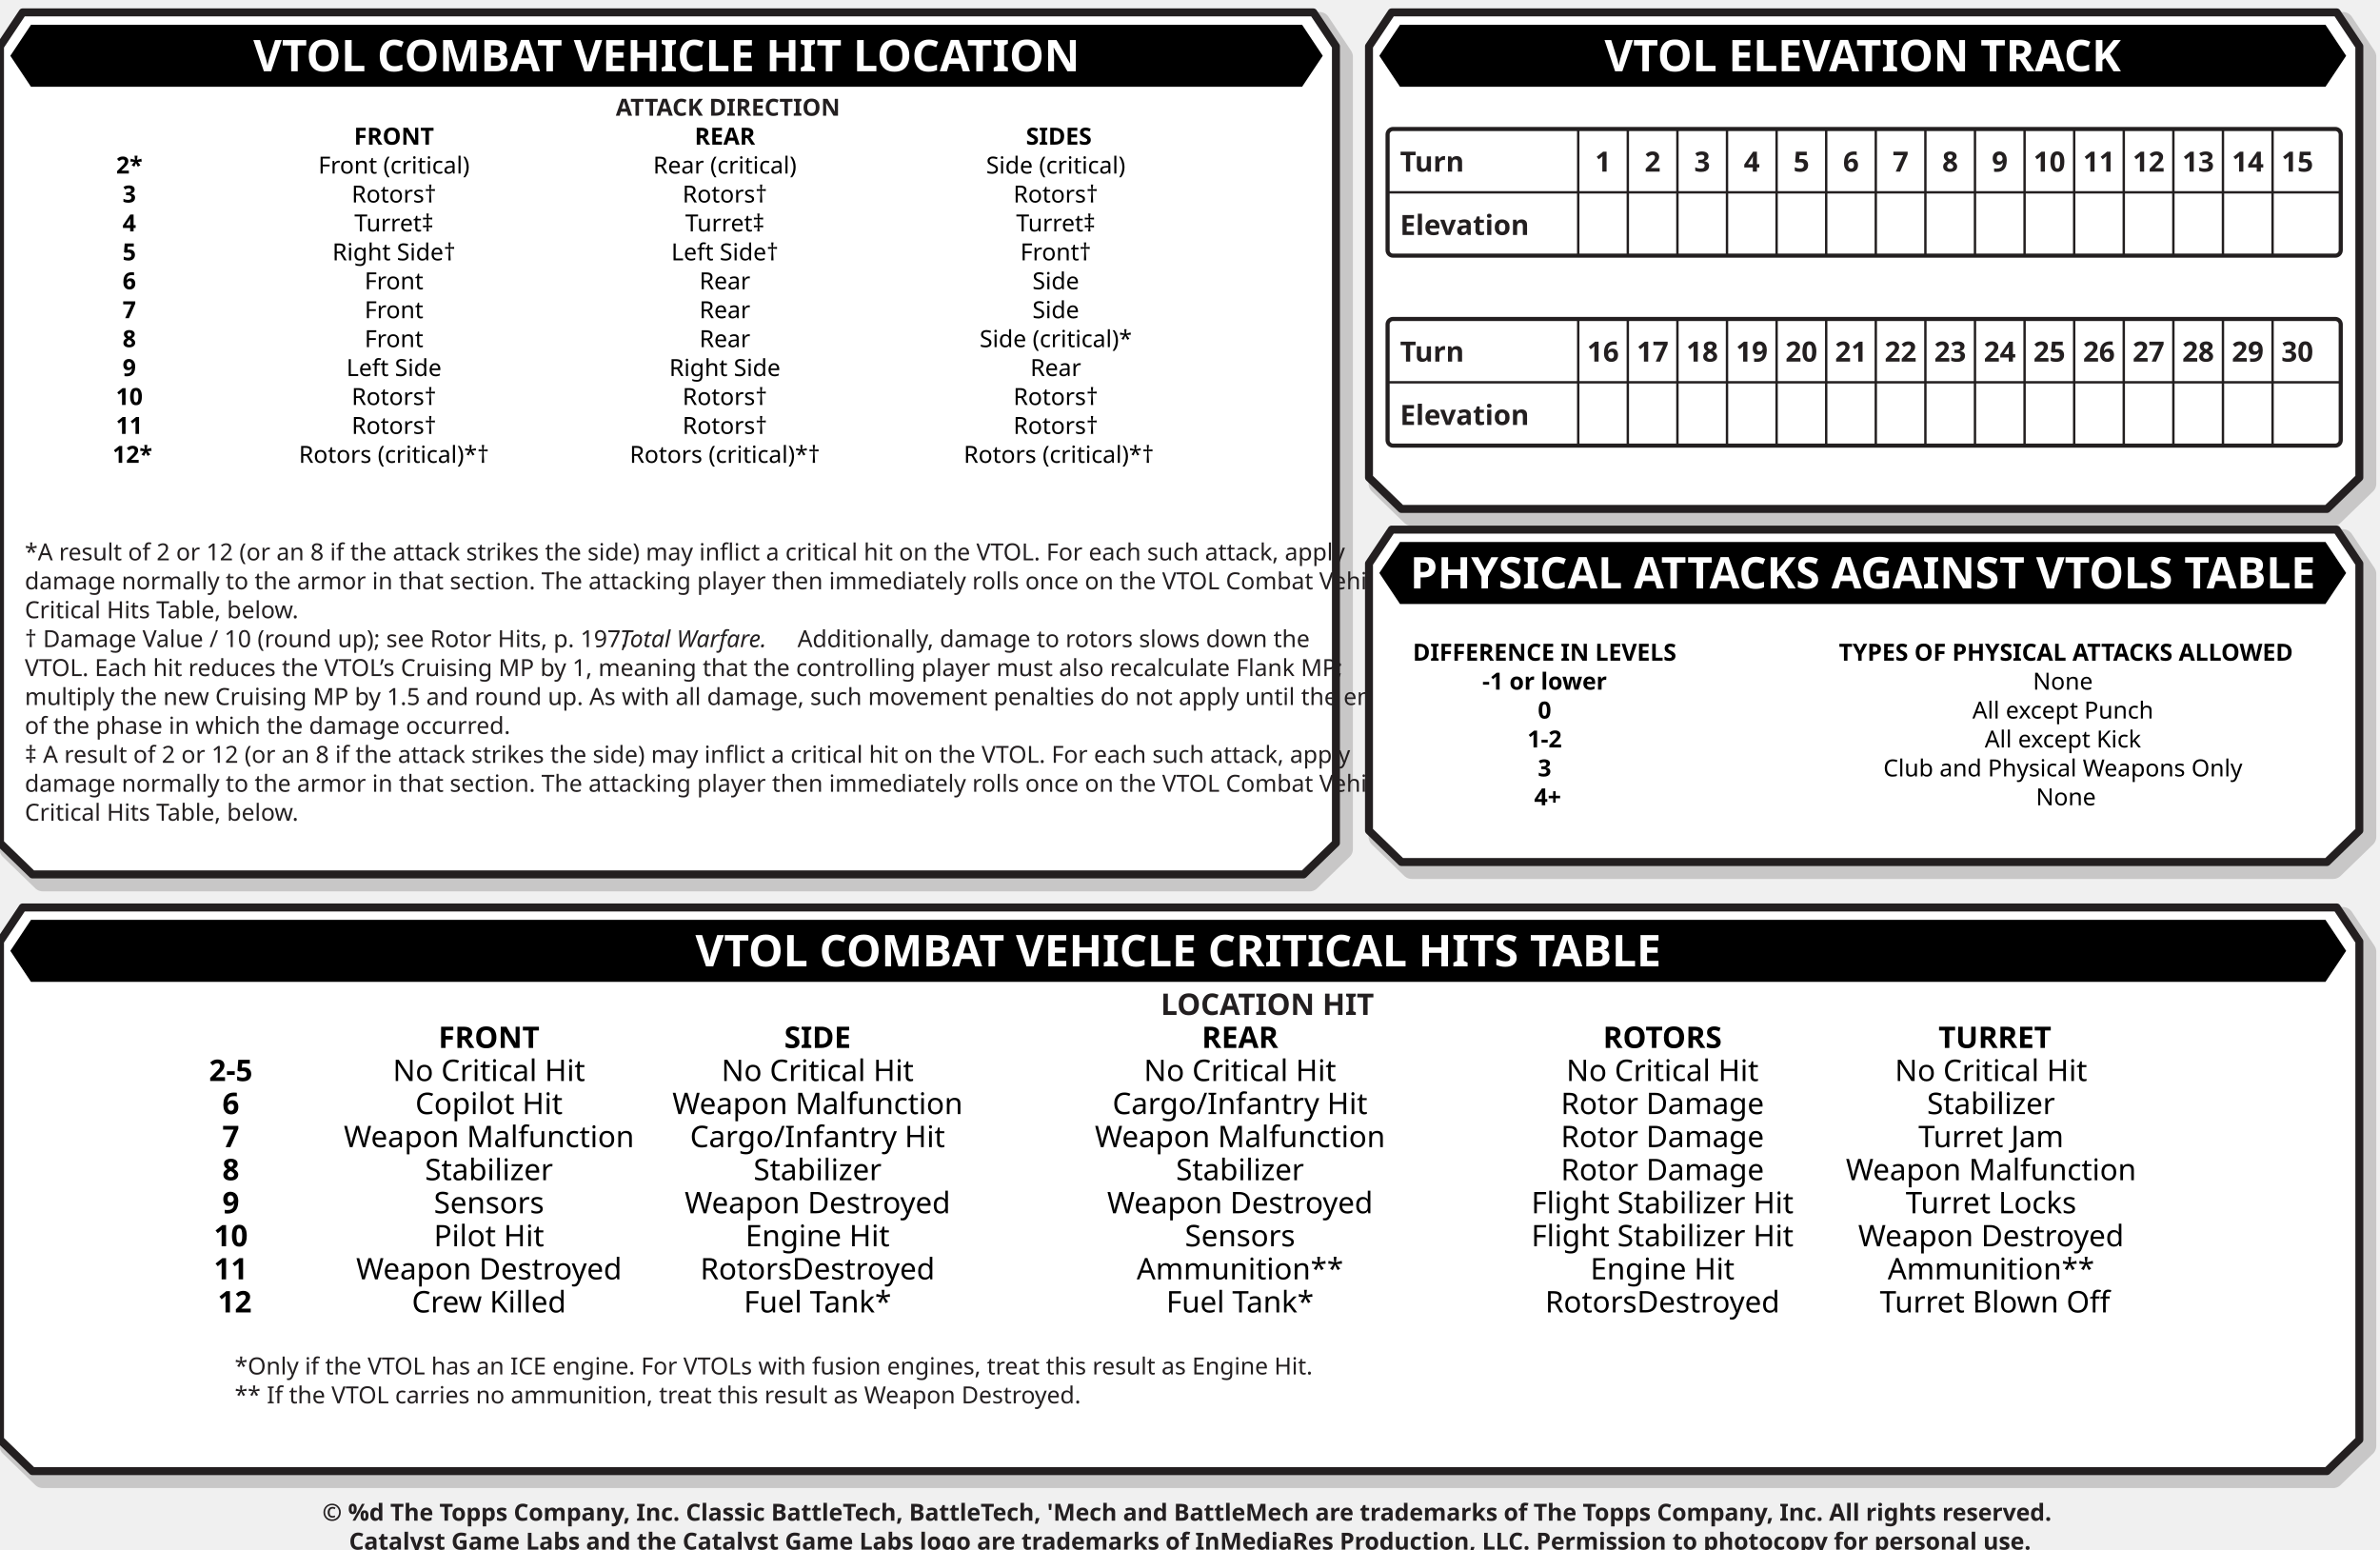
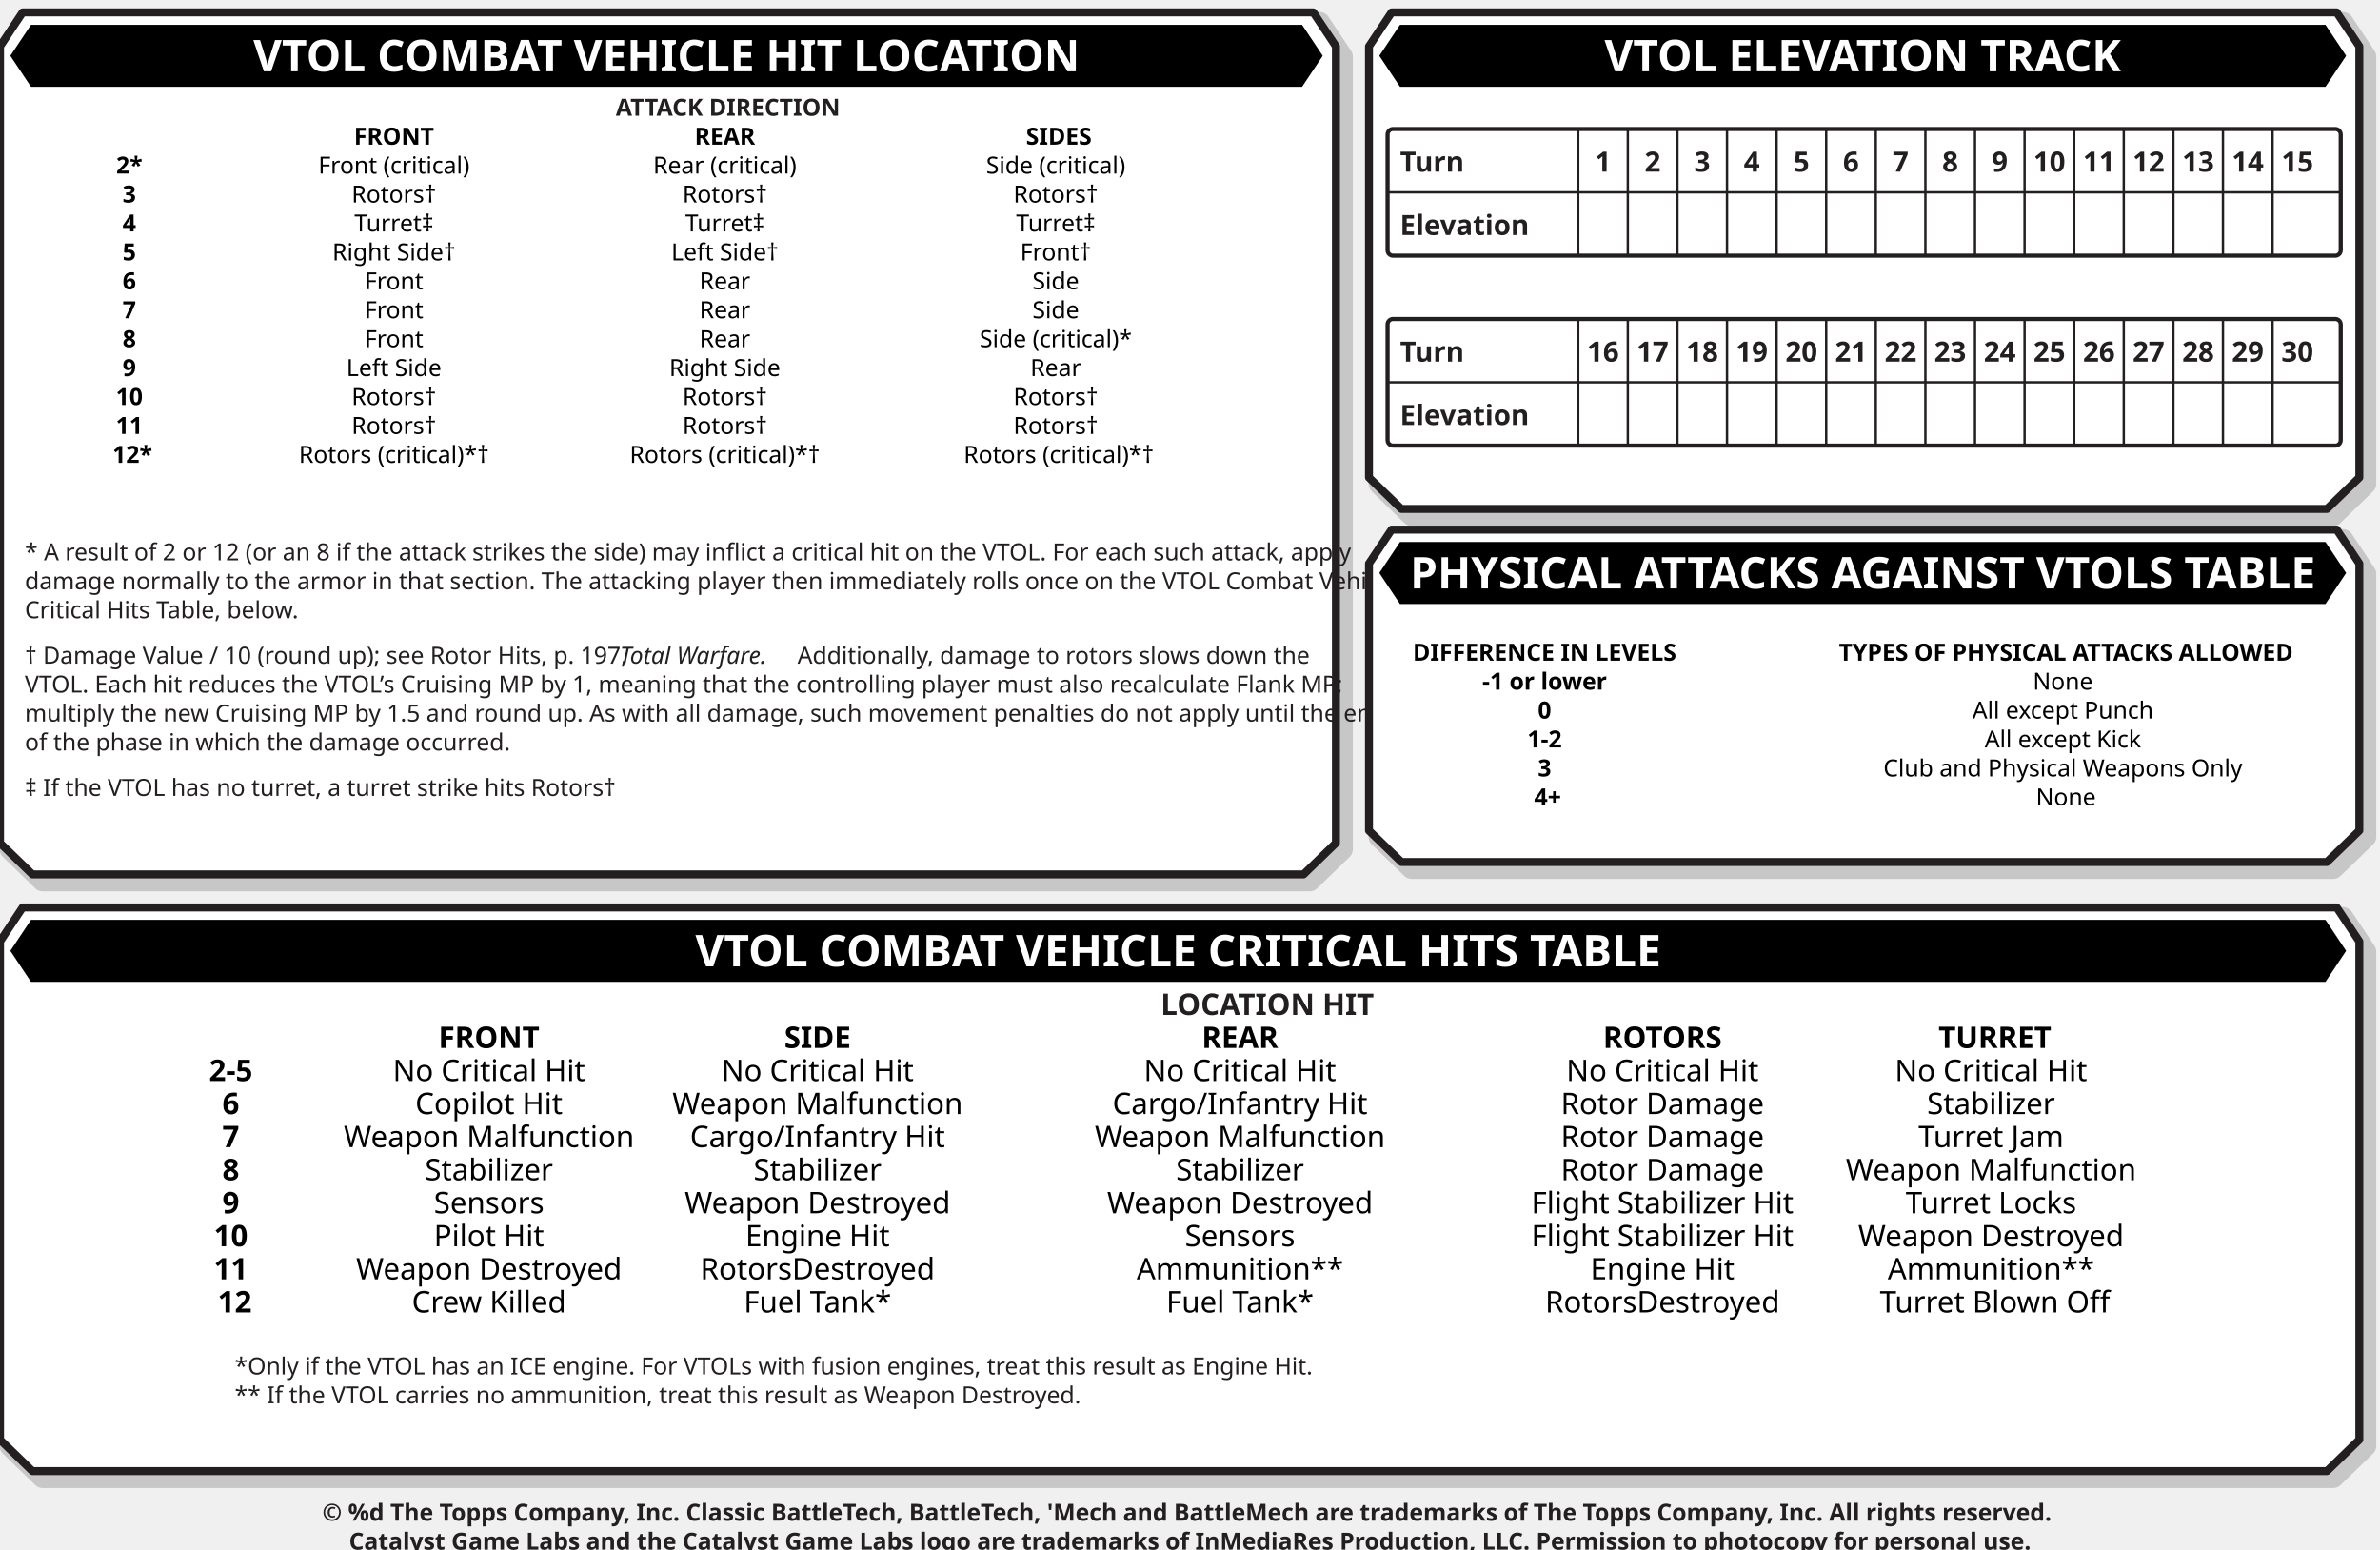
<svg xmlns="http://www.w3.org/2000/svg" contentScriptType="text/ecmascript" width="576.0" zoomAndPan="magnify" contentStyleType="text/css" height="375.0" preserveAspectRatio="xMidYMid meet" version="1.0">
  <g style="mml-color-elements:" id="rs_template">
    <text font-size="5.7px" transform="translate (288.0 375.0)" fill="#231f20" text-anchor="middle" font-family="Eurostile" id="footer" font-weight="bold">
      <tspan lengthAdjust="spacingAndGlyphs" x="0.0" id="tspanCopyright" y="-7.000" textLength="547.200">© %d The Topps Company, Inc. Classic BattleTech, BattleTech, 'Mech and BattleMech are trademarks of The Topps Company, Inc. All rights reserved.</tspan>
      <tspan lengthAdjust="spacingAndGlyphs" x="0.0" y="0" textLength="518.400">Catalyst Game Labs and the Catalyst Game Labs logo are trademarks of InMediaRes Production, LLC. Permission to photocopy for personal use.</tspan>
    </text>
    <g transform="translate (0.000 3.000)">
      <g>
        <path fill="#ffffff" d="M 2.5,10.714 L 7.975,2.500 L 319.345,2.500 l 5.475,8.214 L 324.820,202.500 l -7.845,7.600 L 10.345,210.100 l -7.845,-7.600 Z" stroke-width="5.2" stroke-linejoin="round" stroke="#c8c7c7" />
        <path fill="#ffffff" d="M 0.0,8.214 L 5.475,0.000 L 317.845,0.000 l 5.475,8.214 L 323.320,201.000 l -7.845,7.600 L 7.845,208.600 l -7.845,-7.600 Z" stroke-width="1.932" stroke-linejoin="round" stroke="#231f20" />
        <g transform="translate (2.5,3.0)">
          <path fill="#000000" d="M 0,7.500 l 4.999,-7.500 h 307.630 l 4.999,7.500 l -4.999,7.500 h -307.630 Z" />
          <text x="158.814" y="11.250" fill="#ffffff" text-anchor="middle" style="font-family:Eurostile;font-size:10.600px;font-weight:bold;font-style:normal" textLength="180.295" lengthAdjust="spacingAndGlyphs">VTOL COMBAT VEHICLE HIT LOCATION</text>
        </g>
      </g>
      <text fill="#231f20" x="176.176" y="25.000" style="font-family:Eurostile;font-size:5.700px;font-weight:bold;font-style:normal" text-anchor="middle">ATTACK DIRECTION</text>
      <g transform="translate (0.000 32.000)">
        <text text-anchor="middle" style="font-family:Eurostile;font-size:5.700px;font-weight:bold;font-style:normal">
          <tspan x="96.096" y="0.000">FRONT</tspan>
          <tspan x="176.176" y="0.000">REAR</tspan>
          <tspan x="256.256" y="0.000">SIDES</tspan>
        </text>
        <text text-anchor="middle" style="font-family:Eurostile;font-size:5.700px;font-weight:bold;font-style:normal">
          <tspan x="32.032" y="7.000">2*</tspan>
          <tspan x="32.032" y="14.000">3</tspan>
          <tspan x="32.032" y="21.000">4</tspan>
          <tspan x="32.032" y="28.000">5</tspan>
          <tspan x="32.032" y="35.000">6</tspan>
          <tspan x="32.032" y="42.000">7</tspan>
          <tspan x="32.032" y="49.000">8</tspan>
          <tspan x="32.032" y="56.000">9</tspan>
          <tspan x="32.032" y="63.000">10</tspan>
          <tspan x="32.032" y="70.000">11</tspan>
          <tspan x="32.032" y="77.000">12*</tspan>
        </text>
        <text text-anchor="middle" style="font-family:Eurostile;font-size:5.700px;font-weight:normal;font-style:normal">
          <tspan x="96.096" y="7.000">Front (critical)</tspan>
          <tspan x="176.176" y="7.000">Rear (critical)</tspan>
          <tspan x="256.256" y="7.000">Side (critical)</tspan>
          <tspan x="96.096" y="14.000">Rotors†</tspan>
          <tspan x="176.176" y="14.000">Rotors†</tspan>
          <tspan x="256.256" y="14.000">Rotors†</tspan>
          <tspan x="96.096" y="21.000">Turret‡</tspan>
          <tspan x="176.176" y="21.000">Turret‡</tspan>
          <tspan x="256.256" y="21.000">Turret‡</tspan>
          <tspan x="96.096" y="28.000">Right Side†</tspan>
          <tspan x="176.176" y="28.000">Left Side†</tspan>
          <tspan x="256.256" y="28.000">Front†</tspan>
          <tspan x="96.096" y="35.000">Front</tspan>
          <tspan x="176.176" y="35.000">Rear</tspan>
          <tspan x="256.256" y="35.000">Side</tspan>
          <tspan x="96.096" y="42.000">Front</tspan>
          <tspan x="176.176" y="42.000">Rear</tspan>
          <tspan x="256.256" y="42.000">Side</tspan>
          <tspan x="96.096" y="49.000">Front</tspan>
          <tspan x="176.176" y="49.000">Rear</tspan>
          <tspan x="256.256" y="49.000">Side (critical)*</tspan>
          <tspan x="96.096" y="56.000">Left Side</tspan>
          <tspan x="176.176" y="56.000">Right Side</tspan>
          <tspan x="256.256" y="56.000">Rear</tspan>
          <tspan x="96.096" y="63.000">Rotors†</tspan>
          <tspan x="176.176" y="63.000">Rotors†</tspan>
          <tspan x="256.256" y="63.000">Rotors†</tspan>
          <tspan x="96.096" y="70.000">Rotors†</tspan>
          <tspan x="176.176" y="70.000">Rotors†</tspan>
          <tspan x="256.256" y="70.000">Rotors†</tspan>
          <tspan x="96.096" y="77.000">Rotors (critical)*†</tspan>
          <tspan x="176.176" y="77.000">Rotors (critical)*†</tspan>
          <tspan x="256.256" y="77.000">Rotors (critical)*†</tspan>
        </text>
      </g>
      <g transform="translate(0,125.600)">
-         <text x="6.000" y="7.000" fill="#231f20" text-anchor="start" style="font-family:Eurostile;font-size:5.700px;font-weight:normal;font-style:normal" textLength="311.320" lengthAdjust="spacingAndGlyphs">*A result of 2 or 12 (or an 8 if the attack strikes the side) may inflict a critical hit on the VTOL. For each such attack, apply</text>
-         <text x="6.000" y="14.000" fill="#231f20" text-anchor="start" style="font-family:Eurostile;font-size:5.700px;font-weight:normal;font-style:normal" textLength="311.320" lengthAdjust="spacingAndGlyphs">damage normally to the armor in that section. The attacking player then immediately rolls once on the VTOL Combat Vehicle</text>
+         <text x="6.000" y="7.000" fill="#231f20" text-anchor="start" style="font-family:Eurostile;font-size:5.700px;font-weight:normal;font-style:normal" textLength="311.320">* A result of 2 or 12 (or an 8 if the attack strikes the side) may inflict a critical hit on the VTOL. For each such attack, apply</text>
+         <text x="6.000" y="14.000" fill="#231f20" text-anchor="start" style="font-family:Eurostile;font-size:5.700px;font-weight:normal;font-style:normal" textLength="311.320">damage normally to the armor in that section. The attacking player then immediately rolls once on the VTOL Combat Vehicle</text>
        <text fill="#231f20" x="6.000" y="21.000" style="font-family:Eurostile;font-size:5.700px;font-weight:normal;font-style:normal;mml-field-width:16892.987" text-anchor="start">Critical Hits Table, below.</text>
-         <text x="6.000" y="28.000" fill="#231f20" text-anchor="start" style="font-family:Eurostile;font-size:5.700px;font-weight:normal;font-style:normal" textLength="143" lengthAdjust="spacingAndGlyphs">† Damage Value / 10 (round up); see Rotor Hits, p. 197, </text>
-         <text x="150" y="28.000" fill="#231f20" text-anchor="start" style="font-family:Eurostile;font-size:5.700px;font-weight:normal;font-style:italic" textLength="38.320" lengthAdjust="spacingAndGlyphs">Total Warfare.</text>
-         <text x="193" y="28.000" fill="#231f20" text-anchor="start" style="font-family:Eurostile;font-size:5.700px;font-weight:normal;font-style:normal" textLength="123.320" lengthAdjust="spacingAndGlyphs"> Additionally, damage to rotors slows down the</text>
-         <text x="6.000" y="35.000" fill="#231f20" text-anchor="start" style="font-family:Eurostile;font-size:5.700px;font-weight:normal;font-style:normal" textLength="311.320" lengthAdjust="spacingAndGlyphs">VTOL. Each hit reduces the VTOL’s Cruising MP by 1, meaning that the controlling player must also recalculate Flank MP;</text>
-         <text x="6.000" y="42.000" fill="#231f20" text-anchor="start" style="font-family:Eurostile;font-size:5.700px;font-weight:normal;font-style:normal" textLength="311.320" lengthAdjust="spacingAndGlyphs">multiply the new Cruising MP by 1.5 and round up. As with all damage, such movement penalties do not apply until the end</text>
-         <text fill="#231f20" x="6.000" y="49.000" style="font-family:Eurostile;font-size:5.700px;font-weight:normal;font-style:normal;mml-field-width:3047847.104" text-anchor="start">of the phase in which the damage occurred.</text>
-         <text x="6.000" y="56.000" fill="#231f20" text-anchor="start" style="font-family:Eurostile;font-size:5.700px;font-weight:normal;font-style:normal" textLength="311.320" lengthAdjust="spacingAndGlyphs">‡ A result of 2 or 12 (or an 8 if the attack strikes the side) may inflict a critical hit on the VTOL. For each such attack, apply</text>
-         <text x="6.000" y="63.000" fill="#231f20" text-anchor="start" style="font-family:Eurostile;font-size:5.700px;font-weight:normal;font-style:normal" textLength="311.320" lengthAdjust="spacingAndGlyphs">damage normally to the armor in that section. The attacking player then immediately rolls once on the VTOL Combat Vehicle</text>
-         <text fill="#231f20" x="6.000" y="70.000" style="font-family:Eurostile;font-size:5.700px;font-weight:normal;font-style:normal;mml-field-width:16934.482" text-anchor="start">Critical Hits Table, below.</text>
+         <g transform="translate (0, 4)">
+           <text x="6.000" y="28.000" fill="#231f20" text-anchor="start" style="font-family:Eurostile;font-size:5.700px;font-weight:normal;font-style:normal" textLength="143">† Damage Value / 10 (round up); see Rotor Hits, p. 197, </text>
+           <text x="150" y="28.000" fill="#231f20" text-anchor="start" style="font-family:Eurostile;font-size:5.700px;font-weight:normal;font-style:italic" textLength="38.320">Total Warfare.</text>
+           <text x="193" y="28.000" fill="#231f20" text-anchor="start" style="font-family:Eurostile;font-size:5.700px;font-weight:normal;font-style:normal" textLength="123.320"> Additionally, damage to rotors slows down the</text>
+           <text x="6.000" y="35.000" fill="#231f20" text-anchor="start" style="font-family:Eurostile;font-size:5.700px;font-weight:normal;font-style:normal" textLength="311.320">VTOL. Each hit reduces the VTOL’s Cruising MP by 1, meaning that the controlling player must also recalculate Flank MP;</text>
+           <text x="6.000" y="42.000" fill="#231f20" text-anchor="start" style="font-family:Eurostile;font-size:5.700px;font-weight:normal;font-style:normal" textLength="311.320">multiply the new Cruising MP by 1.5 and round up. As with all damage, such movement penalties do not apply until the end</text>
+           <text fill="#231f20" x="6.000" y="49.000" style="font-family:Eurostile;font-size:5.700px;font-weight:normal;font-style:normal;mml-field-width:3047847.104" text-anchor="start">of the phase in which the damage occurred.</text>
+         </g>
+         <g transform="translate (0, 8)">
+           <text x="6.000" y="56.000" fill="#231f20" text-anchor="start" style="font-family:Eurostile;font-size:5.700px;font-weight:normal;font-style:normal">‡ If the VTOL has no turret, a turret strike hits Rotors†</text>
+         </g>
      </g>
    </g>
    <g transform="translate (331.320 3.000)">
      <g>
        <path fill="#ffffff" d="M 2.5,10.714 L 7.975,2.500 L 235.705,2.500 l 5.475,8.214 L 241.180,114.060 l -7.845,7.600 L 10.345,121.660 l -7.845,-7.600 Z" stroke-width="5.2" stroke-linejoin="round" stroke="#c8c7c7" />
        <path fill="#ffffff" d="M 0.0,8.214 L 5.475,0.000 L 234.205,0.000 l 5.475,8.214 L 239.680,112.560 l -7.845,7.600 L 7.845,120.160 l -7.845,-7.600 Z" stroke-width="1.932" stroke-linejoin="round" stroke="#231f20" />
        <g transform="translate (2.5,3.0)">
          <path fill="#000000" d="M 0,7.500 l 4.999,-7.500 h 223.990 l 4.999,7.500 l -4.999,7.500 h -223.990 Z" />
          <text x="116.994" y="11.250" fill="#ffffff" text-anchor="middle" style="font-family:Eurostile;font-size:10.600px;font-weight:bold;font-style:normal" textLength="115.026" lengthAdjust="spacingAndGlyphs">VTOL ELEVATION TRACK</text>
        </g>
      </g>
      <path fill="none" d="M 4.500,29.531 c 0,-0.726 0.589,-1.315 1.315,-1.315 l 228.050,0 c 0.726,0 1.315,0.589, 1.315,1.315 l 0,28.018 c 0,0.726 -0.589,1.315, -1.315,1.315 l -228.050,0 c -0.726,0 -1.315,-0.589, -1.315,-1.315Z" stroke-width="1.0" stroke-linejoin="round" stroke="#231f20" />
      <path fill="none" stroke-width="0.58" d="M 4.500,43.540 h230.680 M 50.636,28.216 v30.648  M 62.639,28.216 v30.648  M 74.642,28.216 v30.648  M 86.645,28.216 v30.648  M 98.648,28.216 v30.648  M 110.651,28.216 v30.648  M 122.654,28.216 v30.648  M 134.657,28.216 v30.648  M 146.659,28.216 v30.648  M 158.662,28.216 v30.648  M 170.665,28.216 v30.648  M 182.668,28.216 v30.648  M 194.671,28.216 v30.648  M 206.674,28.216 v30.648  M 218.677,28.216 v30.648" stroke-linecap="round" stroke-linejoin="miter" stroke="#231f20" />
      <text fill="#231f20" x="7.500" y="38.540" style="font-family:Eurostile;font-size:6.760px;font-weight:bold;font-style:normal" text-anchor="start">Turn</text>
      <text fill="#231f20" x="7.500" y="53.864" style="font-family:Eurostile;font-size:6.760px;font-weight:bold;font-style:normal" text-anchor="start">Elevation</text>
      <text fill="#231f20" x="56.637" y="38.540" style="font-family:Eurostile;font-size:6.760px;font-weight:bold;font-style:normal" text-anchor="middle">1</text>
      <text fill="#231f20" x="68.640" y="38.540" style="font-family:Eurostile;font-size:6.760px;font-weight:bold;font-style:normal" text-anchor="middle">2</text>
      <text fill="#231f20" x="80.643" y="38.540" style="font-family:Eurostile;font-size:6.760px;font-weight:bold;font-style:normal" text-anchor="middle">3</text>
      <text fill="#231f20" x="92.646" y="38.540" style="font-family:Eurostile;font-size:6.760px;font-weight:bold;font-style:normal" text-anchor="middle">4</text>
      <text fill="#231f20" x="104.649" y="38.540" style="font-family:Eurostile;font-size:6.760px;font-weight:bold;font-style:normal" text-anchor="middle">5</text>
      <text fill="#231f20" x="116.652" y="38.540" style="font-family:Eurostile;font-size:6.760px;font-weight:bold;font-style:normal" text-anchor="middle">6</text>
      <text fill="#231f20" x="128.655" y="38.540" style="font-family:Eurostile;font-size:6.760px;font-weight:bold;font-style:normal" text-anchor="middle">7</text>
      <text fill="#231f20" x="140.658" y="38.540" style="font-family:Eurostile;font-size:6.760px;font-weight:bold;font-style:normal" text-anchor="middle">8</text>
      <text fill="#231f20" x="152.661" y="38.540" style="font-family:Eurostile;font-size:6.760px;font-weight:bold;font-style:normal" text-anchor="middle">9</text>
      <text fill="#231f20" x="164.664" y="38.540" style="font-family:Eurostile;font-size:6.760px;font-weight:bold;font-style:normal" text-anchor="middle">10</text>
      <text fill="#231f20" x="176.667" y="38.540" style="font-family:Eurostile;font-size:6.760px;font-weight:bold;font-style:normal" text-anchor="middle">11</text>
      <text fill="#231f20" x="188.670" y="38.540" style="font-family:Eurostile;font-size:6.760px;font-weight:bold;font-style:normal" text-anchor="middle">12</text>
      <text fill="#231f20" x="200.673" y="38.540" style="font-family:Eurostile;font-size:6.760px;font-weight:bold;font-style:normal" text-anchor="middle">13</text>
      <text fill="#231f20" x="212.676" y="38.540" style="font-family:Eurostile;font-size:6.760px;font-weight:bold;font-style:normal" text-anchor="middle">14</text>
      <text fill="#231f20" x="224.679" y="38.540" style="font-family:Eurostile;font-size:6.760px;font-weight:bold;font-style:normal" text-anchor="middle">15</text>
      <path fill="none" d="M 4.500,75.503 c 0,-0.726 0.589,-1.315 1.315,-1.315 l 228.050,0 c 0.726,0 1.315,0.589, 1.315,1.315 l 0,28.018 c 0,0.726 -0.589,1.315, -1.315,1.315 l -228.050,0 c -0.726,0 -1.315,-0.589, -1.315,-1.315Z" stroke-width="1.0" stroke-linejoin="round" stroke="#231f20" />
      <path fill="none" stroke-width="0.58" d="M 4.500,89.512 h230.680 M 50.636,74.188 v30.648  M 62.639,74.188 v30.648  M 74.642,74.188 v30.648  M 86.645,74.188 v30.648  M 98.648,74.188 v30.648  M 110.651,74.188 v30.648  M 122.654,74.188 v30.648  M 134.657,74.188 v30.648  M 146.659,74.188 v30.648  M 158.662,74.188 v30.648  M 170.665,74.188 v30.648  M 182.668,74.188 v30.648  M 194.671,74.188 v30.648  M 206.674,74.188 v30.648  M 218.677,74.188 v30.648" stroke-linecap="round" stroke-linejoin="miter" stroke="#231f20" />
      <text fill="#231f20" x="7.500" y="84.512" style="font-family:Eurostile;font-size:6.760px;font-weight:bold;font-style:normal" text-anchor="start">Turn</text>
      <text fill="#231f20" x="7.500" y="99.836" style="font-family:Eurostile;font-size:6.760px;font-weight:bold;font-style:normal" text-anchor="start">Elevation</text>
      <text fill="#231f20" x="56.637" y="84.512" style="font-family:Eurostile;font-size:6.760px;font-weight:bold;font-style:normal" text-anchor="middle">16</text>
      <text fill="#231f20" x="68.640" y="84.512" style="font-family:Eurostile;font-size:6.760px;font-weight:bold;font-style:normal" text-anchor="middle">17</text>
      <text fill="#231f20" x="80.643" y="84.512" style="font-family:Eurostile;font-size:6.760px;font-weight:bold;font-style:normal" text-anchor="middle">18</text>
      <text fill="#231f20" x="92.646" y="84.512" style="font-family:Eurostile;font-size:6.760px;font-weight:bold;font-style:normal" text-anchor="middle">19</text>
      <text fill="#231f20" x="104.649" y="84.512" style="font-family:Eurostile;font-size:6.760px;font-weight:bold;font-style:normal" text-anchor="middle">20</text>
      <text fill="#231f20" x="116.652" y="84.512" style="font-family:Eurostile;font-size:6.760px;font-weight:bold;font-style:normal" text-anchor="middle">21</text>
      <text fill="#231f20" x="128.655" y="84.512" style="font-family:Eurostile;font-size:6.760px;font-weight:bold;font-style:normal" text-anchor="middle">22</text>
      <text fill="#231f20" x="140.658" y="84.512" style="font-family:Eurostile;font-size:6.760px;font-weight:bold;font-style:normal" text-anchor="middle">23</text>
      <text fill="#231f20" x="152.661" y="84.512" style="font-family:Eurostile;font-size:6.760px;font-weight:bold;font-style:normal" text-anchor="middle">24</text>
      <text fill="#231f20" x="164.664" y="84.512" style="font-family:Eurostile;font-size:6.760px;font-weight:bold;font-style:normal" text-anchor="middle">25</text>
      <text fill="#231f20" x="176.667" y="84.512" style="font-family:Eurostile;font-size:6.760px;font-weight:bold;font-style:normal" text-anchor="middle">26</text>
      <text fill="#231f20" x="188.670" y="84.512" style="font-family:Eurostile;font-size:6.760px;font-weight:bold;font-style:normal" text-anchor="middle">27</text>
      <text fill="#231f20" x="200.673" y="84.512" style="font-family:Eurostile;font-size:6.760px;font-weight:bold;font-style:normal" text-anchor="middle">28</text>
      <text fill="#231f20" x="212.676" y="84.512" style="font-family:Eurostile;font-size:6.760px;font-weight:bold;font-style:normal" text-anchor="middle">29</text>
      <text fill="#231f20" x="224.679" y="84.512" style="font-family:Eurostile;font-size:6.760px;font-weight:bold;font-style:normal" text-anchor="middle">30</text>
    </g>
    <g transform="translate (331.320 128.160)">
      <g>
        <path fill="#ffffff" d="M 2.5,10.714 L 7.975,2.500 L 235.705,2.500 l 5.475,8.214 L 241.180,74.340 l -7.845,7.600 L 10.345,81.940 l -7.845,-7.600 Z" stroke-width="5.2" stroke-linejoin="round" stroke="#c8c7c7" />
        <path fill="#ffffff" d="M 0.0,8.214 L 5.475,0.000 L 234.205,0.000 l 5.475,8.214 L 239.680,72.840 l -7.845,7.600 L 7.845,80.440 l -7.845,-7.600 Z" stroke-width="1.932" stroke-linejoin="round" stroke="#231f20" />
        <g transform="translate (2.5,3.0)">
          <path fill="#000000" d="M 0,7.500 l 4.999,-7.500 h 223.990 l 4.999,7.500 l -4.999,7.500 h -223.990 Z" />
          <text x="116.994" y="11.250" fill="#ffffff" text-anchor="middle" style="font-family:Eurostile;font-size:10.600px;font-weight:bold;font-style:normal" textLength="203.386" lengthAdjust="spacingAndGlyphs">PHYSICAL ATTACKS AGAINST VTOLS TABLE</text>
        </g>
      </g>
      <g transform="translate (3.000 31.720)">
        <text text-anchor="middle" style="font-family:Eurostile;font-size:5.700px;font-weight:bold;font-style:normal">
          <tspan x="165.676" y="0.000">TYPES OF PHYSICAL ATTACKS ALLOWED</tspan>
        </text>
        <text text-anchor="middle" style="font-family:Eurostile;font-size:5.700px;font-weight:bold;font-style:normal">
          <tspan x="40.236" y="0.000">DIFFERENCE IN LEVELS</tspan>
          <tspan x="40.236" y="7.000">-1 or lower</tspan>
          <tspan x="40.236" y="14.000">0</tspan>
          <tspan x="40.236" y="21.000">1-2</tspan>
          <tspan x="40.236" y="28.000">3</tspan>
          <tspan x="40.236" y="35.000">4+</tspan>
        </text>
        <text text-anchor="middle" style="font-family:Eurostile;font-size:5.700px;font-weight:normal;font-style:normal">
          <tspan x="165.676" y="7.000">None</tspan>
          <tspan x="165.676" y="14.000">All except Punch</tspan>
          <tspan x="165.676" y="21.000">All except Kick</tspan>
          <tspan x="165.676" y="28.000">Club and Physical Weapons Only</tspan>
          <tspan x="165.676" y="35.000">None</tspan>
        </text>
      </g>
    </g>
    <g transform="translate (0.000 219.600)">
      <g>
        <path fill="#ffffff" d="M 2.5,10.714 L 7.975,2.500 L 567.025,2.500 l 5.475,8.214 L 572.500,130.300 l -7.845,7.600 L 10.345,137.900 l -7.845,-7.600 Z" stroke-width="5.2" stroke-linejoin="round" stroke="#c8c7c7" />
        <path fill="#ffffff" d="M 0.0,8.214 L 5.475,0.000 L 565.525,0.000 l 5.475,8.214 L 571.000,128.800 l -7.845,7.600 L 7.845,136.400 l -7.845,-7.600 Z" stroke-width="1.932" stroke-linejoin="round" stroke="#231f20" />
        <g transform="translate (2.5,3.0)">
          <path fill="#000000" d="M 0,7.500 l 4.999,-7.500 h 555.310 l 4.999,7.500 l -4.999,7.500 h -555.310 Z" />
          <text x="282.654" y="11.250" fill="#ffffff" text-anchor="middle" style="font-family:Eurostile;font-size:10.600px;font-weight:bold;font-style:normal" textLength="213.815" lengthAdjust="spacingAndGlyphs">VTOL COMBAT VEHICLE CRITICAL HITS TABLE</text>
        </g>
      </g>
      <text fill="#231f20" x="306.720" y="26.000" style="font-family:Eurostile;font-size:7.200px;font-weight:bold;font-style:normal" text-anchor="middle">LOCATION HIT</text>
      <g transform="translate (0.000 34.000)">
        <text text-anchor="middle" style="font-family:Eurostile;font-size:7.200px;font-weight:bold;font-style:normal">
          <tspan x="119.280" y="0.000">FRONT</tspan>
          <tspan x="198.800" y="0.000">SIDE</tspan>
          <tspan x="301.040" y="0.000">REAR</tspan>
          <tspan x="403.280" y="0.000">ROTORS</tspan>
          <tspan x="482.800" y="0.000">TURRET</tspan>
        </text>
        <text text-anchor="middle" style="font-family:Eurostile;font-size:7.200px;font-weight:bold;font-style:normal">
          <tspan x="56.800" y="8.000">2-5</tspan>
          <tspan x="56.800" y="16.000">6</tspan>
          <tspan x="56.800" y="24.000">7</tspan>
          <tspan x="56.800" y="32.000">8</tspan>
          <tspan x="56.800" y="40.000">9</tspan>
          <tspan x="56.800" y="48.000">10</tspan>
          <tspan x="56.800" y="56.000">11</tspan>
          <tspan x="56.800" y="64.000">12</tspan>
        </text>
        <text text-anchor="middle" style="font-family:Eurostile;font-size:7.200px;font-weight:normal;font-style:normal">
          <tspan x="119.280" y="8.000">No Critical Hit</tspan>
          <tspan x="198.800" y="8.000">No Critical Hit</tspan>
          <tspan x="301.040" y="8.000">No Critical Hit</tspan>
          <tspan x="403.280" y="8.000">No Critical Hit</tspan>
          <tspan x="482.800" y="8.000">No Critical Hit</tspan>
          <tspan x="119.280" y="16.000">Copilot Hit</tspan>
          <tspan x="198.800" y="16.000">Weapon Malfunction</tspan>
          <tspan x="301.040" y="16.000">Cargo/Infantry Hit</tspan>
          <tspan x="403.280" y="16.000">Rotor Damage</tspan>
          <tspan x="482.800" y="16.000">Stabilizer</tspan>
          <tspan x="119.280" y="24.000">Weapon Malfunction</tspan>
          <tspan x="198.800" y="24.000">Cargo/Infantry Hit</tspan>
          <tspan x="301.040" y="24.000">Weapon Malfunction</tspan>
          <tspan x="403.280" y="24.000">Rotor Damage</tspan>
          <tspan x="482.800" y="24.000">Turret Jam</tspan>
          <tspan x="119.280" y="32.000">Stabilizer</tspan>
          <tspan x="198.800" y="32.000">Stabilizer</tspan>
          <tspan x="301.040" y="32.000">Stabilizer</tspan>
          <tspan x="403.280" y="32.000">Rotor Damage</tspan>
          <tspan x="482.800" y="32.000">Weapon Malfunction</tspan>
          <tspan x="119.280" y="40.000">Sensors</tspan>
          <tspan x="198.800" y="40.000">Weapon Destroyed</tspan>
          <tspan x="301.040" y="40.000">Weapon Destroyed</tspan>
          <tspan x="403.280" y="40.000">Flight Stabilizer Hit</tspan>
          <tspan x="482.800" y="40.000">Turret Locks</tspan>
          <tspan x="119.280" y="48.000">Pilot Hit</tspan>
          <tspan x="198.800" y="48.000">Engine Hit</tspan>
          <tspan x="301.040" y="48.000">Sensors</tspan>
          <tspan x="403.280" y="48.000">Flight Stabilizer Hit</tspan>
          <tspan x="482.800" y="48.000">Weapon Destroyed</tspan>
          <tspan x="119.280" y="56.000">Weapon Destroyed</tspan>
          <tspan x="198.800" y="56.000">RotorsDestroyed</tspan>
          <tspan x="301.040" y="56.000">Ammunition**</tspan>
          <tspan x="403.280" y="56.000">Engine Hit</tspan>
          <tspan x="482.800" y="56.000">Ammunition**</tspan>
          <tspan x="119.280" y="64.000">Crew Killed</tspan>
          <tspan x="198.800" y="64.000">Fuel Tank*</tspan>
          <tspan x="301.040" y="64.000">Fuel Tank*</tspan>
          <tspan x="403.280" y="64.000">RotorsDestroyed</tspan>
          <tspan x="482.800" y="64.000">Turret Blown Off</tspan>
        </text>
      </g>
      <text fill="#231f20" x="56.800" y="113.000" style="font-family:Eurostile;font-size:5.700px;font-weight:normal;font-style:normal" text-anchor="start">*Only if the VTOL has an ICE engine. For VTOLs with fusion engines, treat this result as Engine Hit.</text>
      <text fill="#231f20" x="56.800" y="120.000" style="font-family:Eurostile;font-size:5.700px;font-weight:normal;font-style:normal" text-anchor="start">** If the VTOL carries no ammunition, treat this result as Weapon Destroyed.</text>
    </g>
  </g>
</svg>
